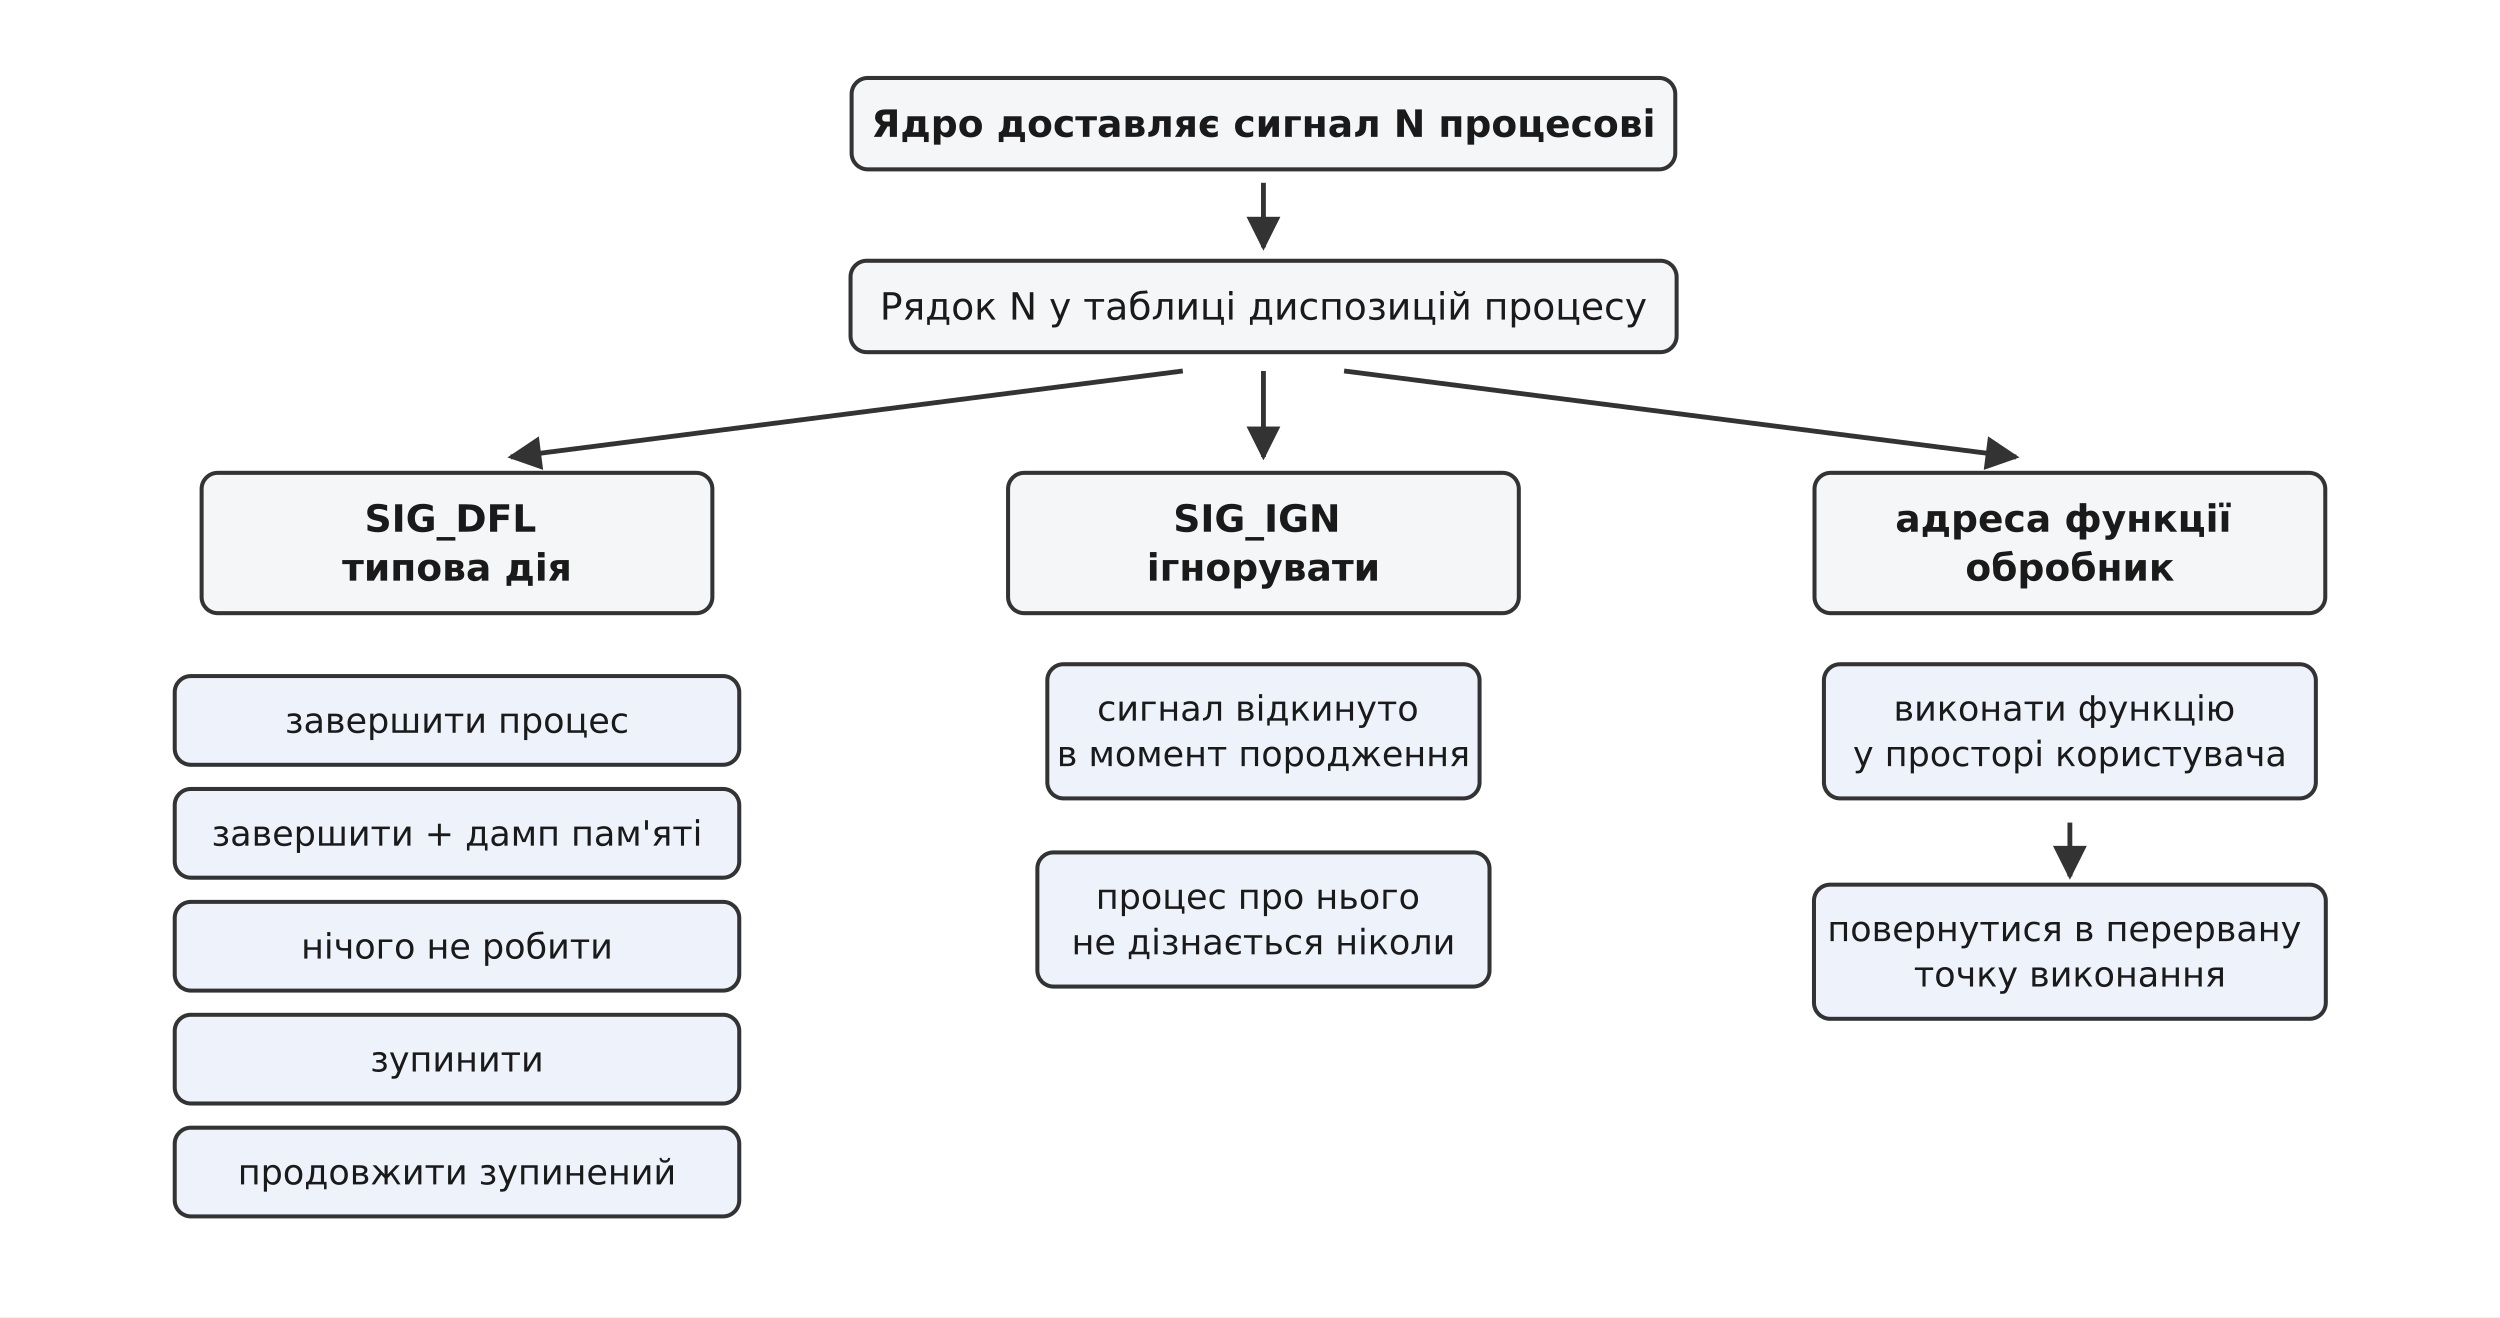
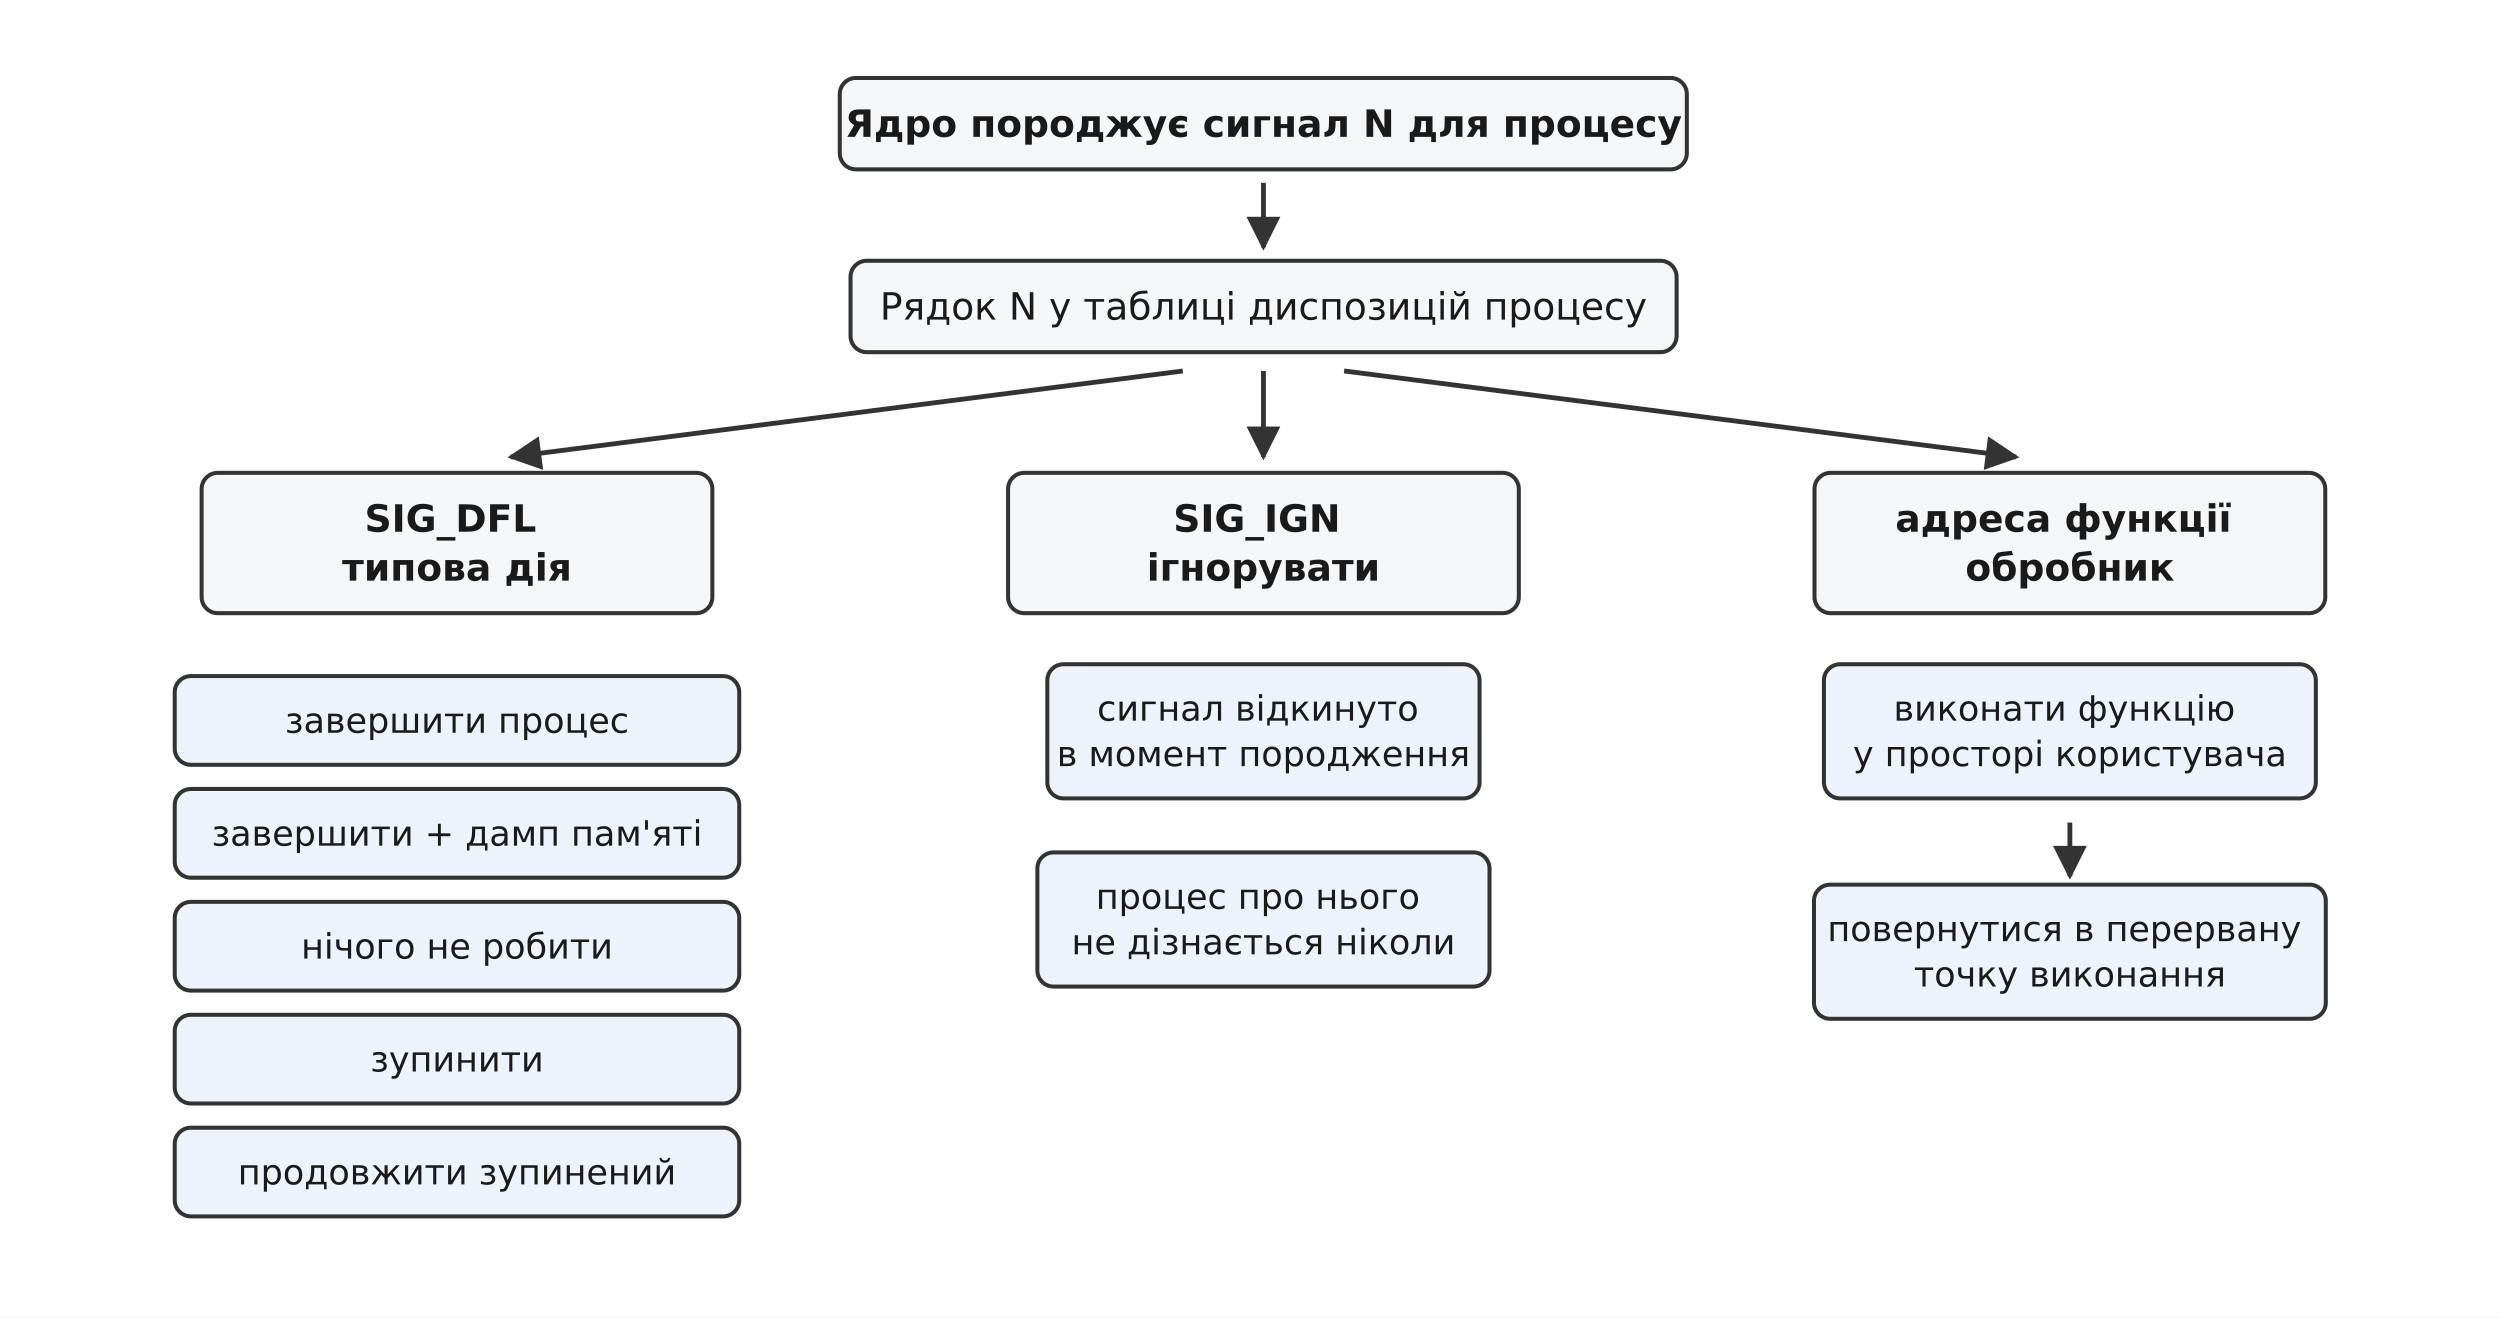
<svg xmlns="http://www.w3.org/2000/svg" viewBox="-10 -10 930 490" font-family="'Segoe UI', 'DejaVu Sans', Arial, sans-serif">
  <rect x="-10" y="-10" width="930" height="490" fill="#ffffff" />
  <defs>
    <marker id="arrow" viewBox="0 0 10 10" refX="9" refY="5" markerWidth="7" markerHeight="7" orient="auto-start-reverse">
      <path d="M0 0 L10 5 L0 10 z" fill="#333333" />
    </marker>
  </defs>
-   <rect x="306.8" y="19.0" width="306.4" height="34.0" rx="6" fill="#f4f6f8" stroke="#333333" stroke-width="1.5" />
+   <rect x="302.4" y="19.0" width="315.1" height="34.0" rx="6" fill="#f4f6f8" stroke="#333333" stroke-width="1.5" />
  <text x="460.0" y="40.9" font-family="'Segoe UI', 'DejaVu Sans', Arial, sans-serif" font-size="14" fill="#1a1a1a" text-anchor="middle" font-weight="700">
-     <tspan x="460.0" dy="0.0">Ядро доставляє сигнал N процесові</tspan>
+     <tspan x="460.0" dy="0.0">Ядро породжує сигнал N для процесу</tspan>
  </text>
  <line x1="460.0" y1="58.0" x2="460.0" y2="82.0" stroke="#333333" stroke-width="1.8" marker-end="url(#arrow)" />
  <rect x="306.4" y="87.0" width="307.3" height="34.0" rx="6" fill="#f4f6f8" stroke="#333333" stroke-width="1.5" />
  <text x="460.0" y="108.9" font-family="'Segoe UI', 'DejaVu Sans', Arial, sans-serif" font-size="14" fill="#1a1a1a" text-anchor="middle">
    <tspan x="460.0" dy="0.0">Рядок N у таблиці диспозицій процесу</tspan>
  </text>
  <line x1="430.0" y1="128.0" x2="180.0" y2="160.0" stroke="#333333" stroke-width="1.8" marker-end="url(#arrow)" />
  <line x1="460.0" y1="128.0" x2="460.0" y2="160.0" stroke="#333333" stroke-width="1.8" marker-end="url(#arrow)" />
  <line x1="490.0" y1="128.0" x2="740.0" y2="160.0" stroke="#333333" stroke-width="1.8" marker-end="url(#arrow)" />
  <rect x="65.0" y="165.9" width="190.0" height="52.2" rx="6" fill="#f4f6f8" stroke="#333333" stroke-width="1.5" />
  <text x="160.0" y="187.8" font-family="'Segoe UI', 'DejaVu Sans', Arial, sans-serif" font-size="14" fill="#1a1a1a" text-anchor="middle" font-weight="700">
    <tspan x="160.0" dy="0.0">SIG_DFL</tspan>
    <tspan x="160.0" dy="18.2">типова дія</tspan>
  </text>
  <rect x="365.0" y="165.9" width="190.0" height="52.2" rx="6" fill="#f4f6f8" stroke="#333333" stroke-width="1.5" />
  <text x="460.0" y="187.8" font-family="'Segoe UI', 'DejaVu Sans', Arial, sans-serif" font-size="14" fill="#1a1a1a" text-anchor="middle" font-weight="700">
    <tspan x="460.0" dy="0.0">SIG_IGN</tspan>
    <tspan x="460.0" dy="18.2">ігнорувати</tspan>
  </text>
  <rect x="665.0" y="165.9" width="190.0" height="52.2" rx="6" fill="#f4f6f8" stroke="#333333" stroke-width="1.5" />
  <text x="760.0" y="187.8" font-family="'Segoe UI', 'DejaVu Sans', Arial, sans-serif" font-size="14" fill="#1a1a1a" text-anchor="middle" font-weight="700">
    <tspan x="760.0" dy="0.0">адреса функції</tspan>
    <tspan x="760.0" dy="18.2">обробник</tspan>
  </text>
  <rect x="55.0" y="241.5" width="210.0" height="33.0" rx="6" fill="#eef3fb" stroke="#333333" stroke-width="1.5" />
  <text x="160.0" y="262.6" font-family="'Segoe UI', 'DejaVu Sans', Arial, sans-serif" font-size="13" fill="#1a1a1a" text-anchor="middle">
    <tspan x="160.0" dy="0.0">завершити процес</tspan>
  </text>
  <rect x="55.0" y="283.5" width="210.0" height="33.0" rx="6" fill="#eef3fb" stroke="#333333" stroke-width="1.5" />
  <text x="160.0" y="304.6" font-family="'Segoe UI', 'DejaVu Sans', Arial, sans-serif" font-size="13" fill="#1a1a1a" text-anchor="middle">
    <tspan x="160.0" dy="0.0">завершити + дамп пам'яті</tspan>
  </text>
  <rect x="55.0" y="325.5" width="210.0" height="33.0" rx="6" fill="#eef3fb" stroke="#333333" stroke-width="1.5" />
  <text x="160.0" y="346.6" font-family="'Segoe UI', 'DejaVu Sans', Arial, sans-serif" font-size="13" fill="#1a1a1a" text-anchor="middle">
    <tspan x="160.0" dy="0.0">нічого не робити</tspan>
  </text>
  <rect x="55.0" y="367.5" width="210.0" height="33.0" rx="6" fill="#eef3fb" stroke="#333333" stroke-width="1.5" />
  <text x="160.0" y="388.6" font-family="'Segoe UI', 'DejaVu Sans', Arial, sans-serif" font-size="13" fill="#1a1a1a" text-anchor="middle">
    <tspan x="160.0" dy="0.0">зупинити</tspan>
  </text>
  <rect x="55.0" y="409.5" width="210.0" height="33.0" rx="6" fill="#eef3fb" stroke="#333333" stroke-width="1.5" />
  <text x="160.0" y="430.6" font-family="'Segoe UI', 'DejaVu Sans', Arial, sans-serif" font-size="13" fill="#1a1a1a" text-anchor="middle">
    <tspan x="160.0" dy="0.0">продовжити зупинений</tspan>
  </text>
  <rect x="379.6" y="237.1" width="160.8" height="49.9" rx="6" fill="#eef3fb" stroke="#333333" stroke-width="1.5" />
  <text x="460.0" y="258.1" font-family="'Segoe UI', 'DejaVu Sans', Arial, sans-serif" font-size="13" fill="#1a1a1a" text-anchor="middle">
    <tspan x="460.0" dy="0.0">сигнал відкинуто</tspan>
    <tspan x="460.0" dy="16.9">в момент породження</tspan>
  </text>
  <rect x="375.9" y="307.1" width="168.2" height="49.9" rx="6" fill="#eef3fb" stroke="#333333" stroke-width="1.5" />
  <text x="460.0" y="328.1" font-family="'Segoe UI', 'DejaVu Sans', Arial, sans-serif" font-size="13" fill="#1a1a1a" text-anchor="middle">
    <tspan x="460.0" dy="0.0">процес про нього</tspan>
    <tspan x="460.0" dy="16.9">не дізнається ніколи</tspan>
  </text>
  <rect x="668.5" y="237.1" width="183.0" height="49.9" rx="6" fill="#eef3fb" stroke="#333333" stroke-width="1.5" />
  <text x="760.0" y="258.1" font-family="'Segoe UI', 'DejaVu Sans', Arial, sans-serif" font-size="13" fill="#1a1a1a" text-anchor="middle">
    <tspan x="760.0" dy="0.0">виконати функцію</tspan>
    <tspan x="760.0" dy="16.9">у просторі користувача</tspan>
  </text>
  <line x1="760.0" y1="296.0" x2="760.0" y2="316.0" stroke="#333333" stroke-width="1.8" marker-end="url(#arrow)" />
  <rect x="664.8" y="319.1" width="190.4" height="49.9" rx="6" fill="#eef3fb" stroke="#333333" stroke-width="1.5" />
  <text x="760.0" y="340.1" font-family="'Segoe UI', 'DejaVu Sans', Arial, sans-serif" font-size="13" fill="#1a1a1a" text-anchor="middle">
    <tspan x="760.0" dy="0.0">повернутися в перервану</tspan>
    <tspan x="760.0" dy="16.9">точку виконання</tspan>
  </text>
</svg>
